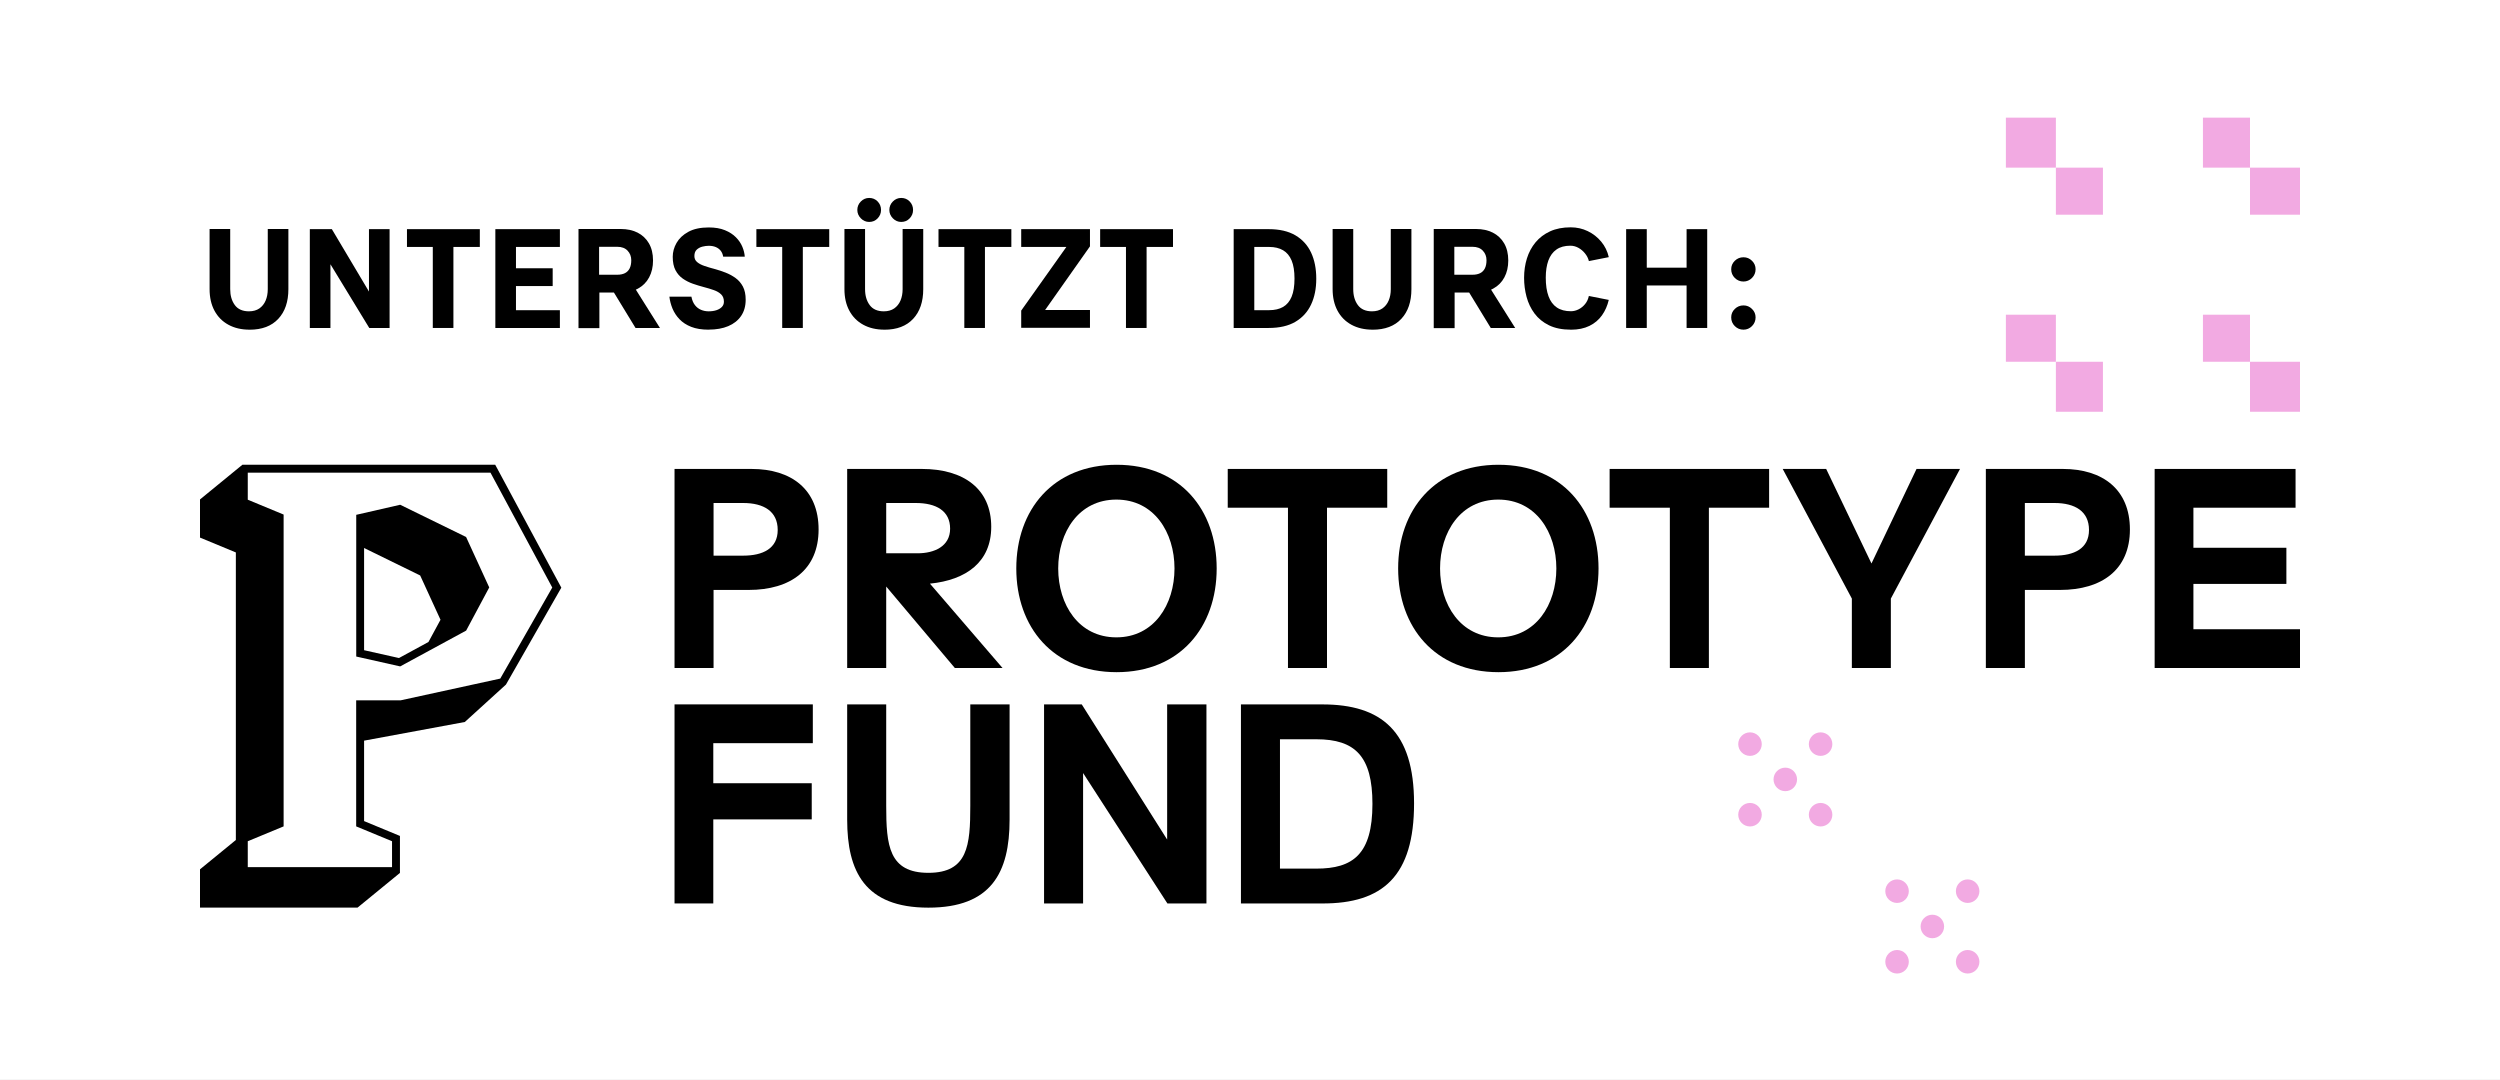
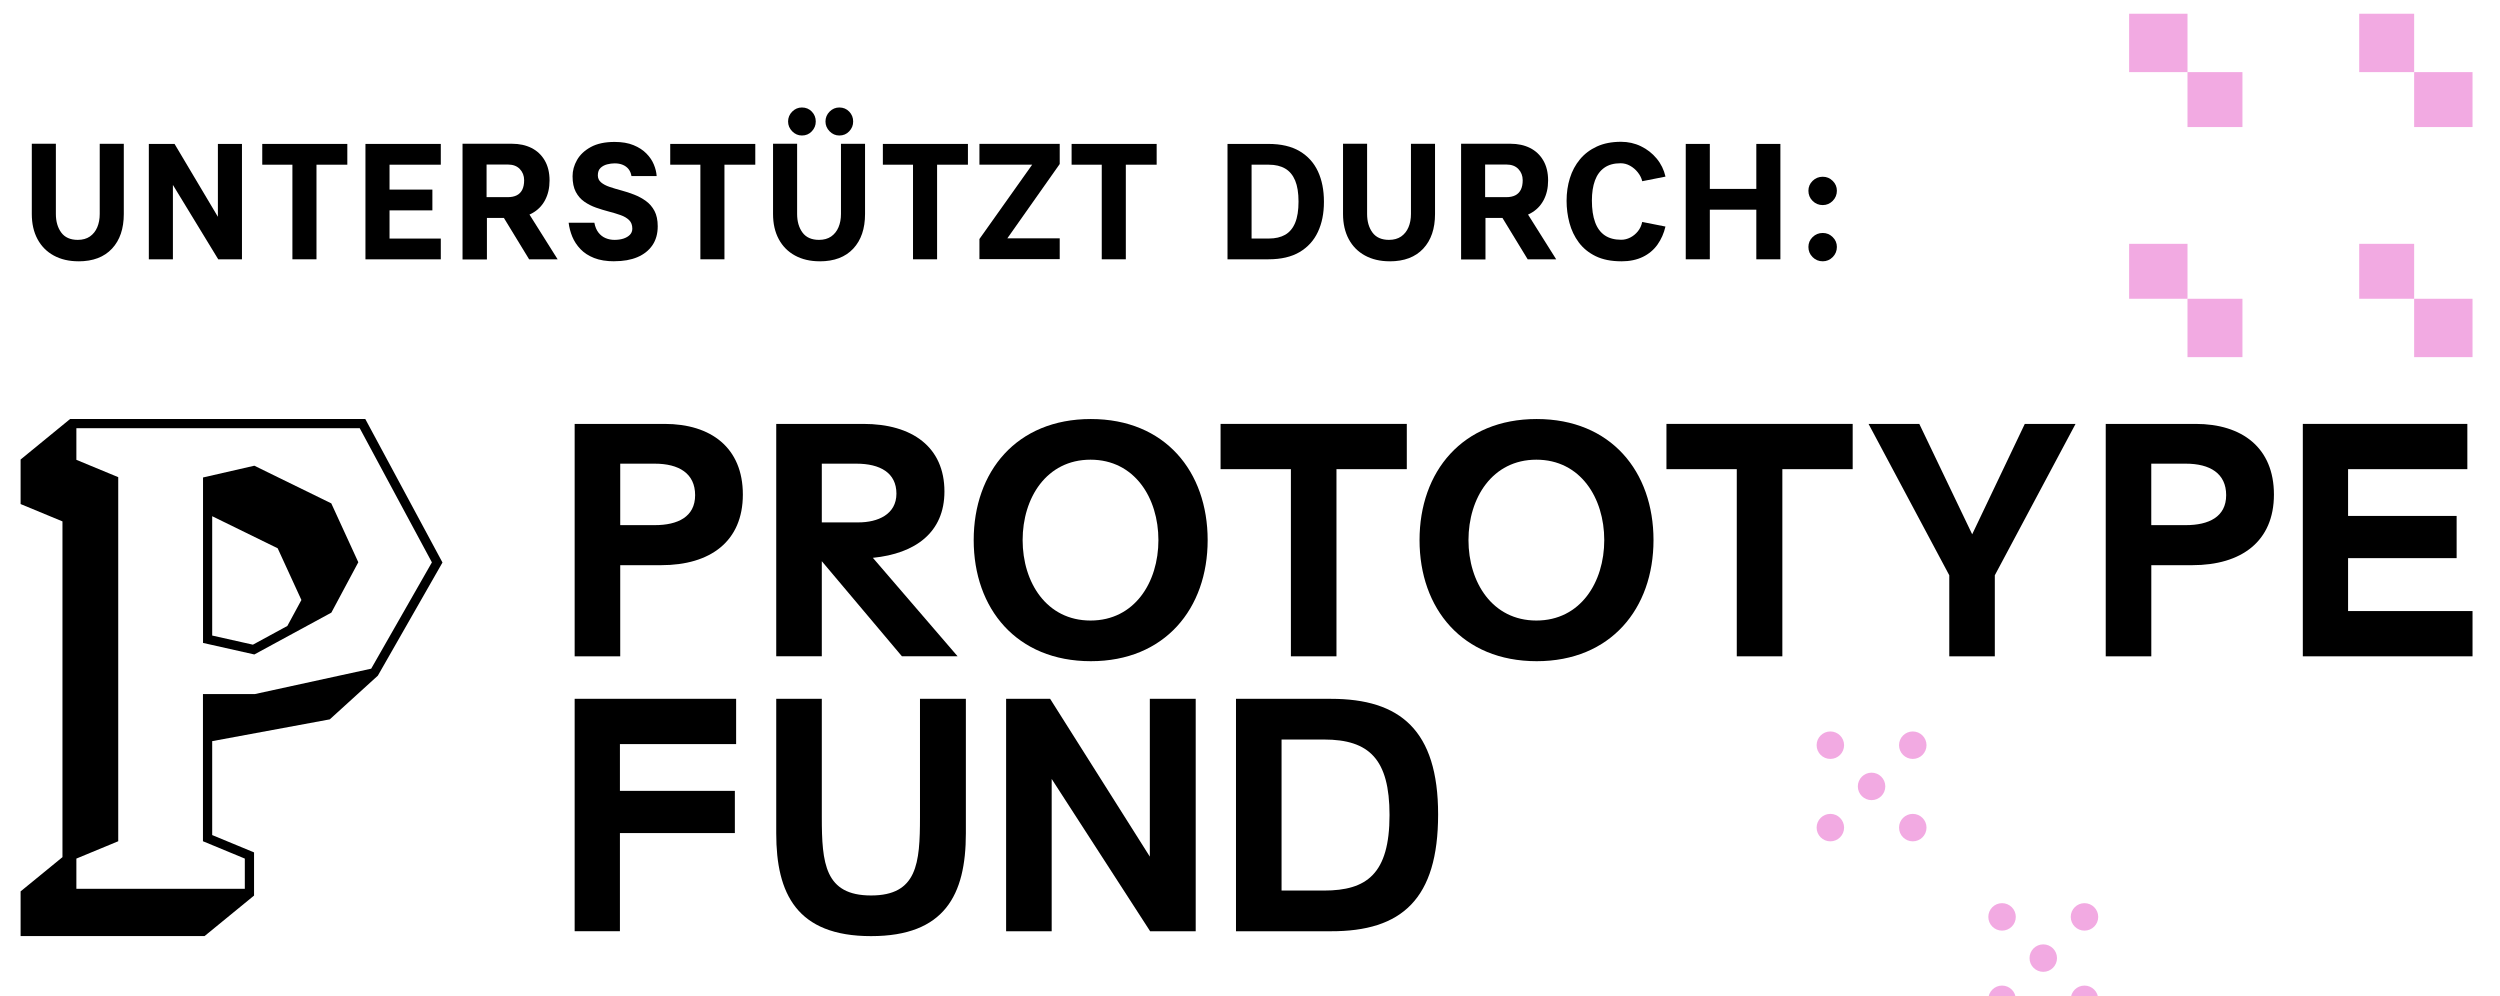
- <svg xmlns="http://www.w3.org/2000/svg" viewBox="0 0 850 367">
+ <svg xmlns="http://www.w3.org/2000/svg" viewBox="62 36 728 290">
  <defs>
    <style>
      .cls-1 {
        fill: none;
      }

      .cls-2 {
        fill: #f2aae2;
      }

      .cls-3 {
        clip-path: url(#clippath-1);
      }

      .cls-4 {
        fill-rule: evenodd;
      }

      .cls-5 {
        fill: #fff;
      }

      .cls-6 {
        clip-path: url(#clippath);
      }
    </style>
    <clipPath id="clippath">
      <rect class="cls-1" x="582" y="240" width="100" height="100" />
    </clipPath>
    <clipPath id="clippath-1">
      <rect class="cls-1" x="582" y="240" width="100" height="100" />
    </clipPath>
  </defs>
  <g id="Hintergrund">
    <rect class="cls-5" width="850" height="367" />
  </g>
  <g id="Logo">
    <g id="PrototypeFund_logo_dark">
      <path class="cls-4" d="M82.42,158.01h85.95l22.48,41.79-18.82,32.95-14,12.73-34.24,6.34v27.35l12.19,5.05v12.57l-14.42,11.8h-53.56v-13.02l12.19-9.97v-97.77l-12.19-5.05v-12.97l14.42-11.8ZM133.29,294.82h-49.05v-8.8l12.19-5.05v-106.02l-12.19-5.05v-9.2h82.52l21.01,39.06-17.68,30.96-33.86,7.39h-15.13v42.86l12.19,5.05v8.8ZM136.07,171.62l22.4,10.96,7.87,17.15-7.85,14.67-22.43,12.18-14.94-3.36v-48.18l14.96-3.43ZM145.67,218.29l4.1-7.57-6.91-15.06-19.07-9.34v34.75l11.86,2.66,10.02-5.45Z" />
      <path d="M449.44,307.18h-27.52v-67.68h27.69c20.04,0,31.17,9.08,31.17,33.66s-10.51,34.11-31.34,34.02ZM435.19,295.33h12.38c12.38,0,19.06-4.81,19.06-21.99,0-16.21-5.88-21.99-19.06-21.99h-12.38v43.99Z" />
      <path d="M354.98,307.18v-67.68h12.82l29.03,45.95v-45.95h13.36v67.68h-13.27l-28.67-44.35v44.35h-13.27Z" />
      <path d="M315.64,308.6c-21.64,0-27.6-12.38-27.6-29.92v-39.18h13.27v34.46c0,13.45.89,22.8,14.34,22.8s14.25-9.35,14.25-22.8v-34.46h13.36v39.18c0,17.99-6.23,29.92-27.6,29.92Z" />
      <path d="M276.36,252.68h-33.84v13.62h33.47v12.29h-33.47v28.58h-13.18v-67.68h47.02v13.18Z" />
      <path d="M745.76,213.94h36.24v13.18h-49.42v-67.68h47.91v13.18h-34.73v13.62h31.61v12.29h-31.61v15.41Z" />
      <path d="M675.19,227.12v-67.68h26.18c13.53,0,22.8,6.95,22.8,20.57s-9.44,20.57-23.78,20.57h-11.93v26.54h-13.27ZM688.45,188.92h10.06c6.68,0,11.75-2.4,11.75-8.73s-4.72-9.17-11.75-9.17h-10.06v17.9Z" />
      <path d="M629.63,227.12v-23.6l-23.51-44.08h14.78l15.4,32.15,15.32-32.15h14.78l-23.51,44.08v23.6h-13.27Z" />
      <path d="M601.5,172.62h-20.48v54.5h-13.27v-54.5h-20.48v-13.18h54.23v13.18Z" />
      <path d="M509.48,228.54c-21.64,0-34.11-15.32-34.11-35.26s12.47-35.26,34.11-35.26,34.02,15.32,34.02,35.26-12.47,35.26-34.02,35.26ZM509.39,216.7c12.82,0,19.77-11.13,19.77-23.42s-6.95-23.42-19.77-23.42-19.77,11.13-19.77,23.42,6.95,23.42,19.77,23.42Z" />
      <path d="M471.66,172.62h-20.48v54.5h-13.27v-54.5h-20.48v-13.18h54.23v13.18Z" />
      <path d="M379.65,228.54c-21.64,0-34.11-15.32-34.11-35.26s12.47-35.26,34.11-35.26,34.02,15.32,34.02,35.26-12.47,35.26-34.02,35.26ZM379.56,216.7c12.82,0,19.77-11.13,19.77-23.42s-6.95-23.42-19.77-23.42-19.77,11.13-19.77,23.42,6.95,23.42,19.77,23.42Z" />
      <path d="M288.04,227.12v-67.68h25.38c14.25,0,23.6,6.77,23.6,19.68,0,11.93-8.46,18.08-20.84,19.32l24.67,28.67h-16.21l-23.33-27.69v27.69h-13.27ZM301.31,188.12h10.69c5.61,0,11.04-2.32,11.04-8.37s-4.72-8.73-11.67-8.73h-10.06v17.1Z" />
      <path d="M229.34,227.12v-67.68h26.18c13.54,0,22.8,6.95,22.8,20.57s-9.44,20.57-23.78,20.57h-11.93v26.54h-13.27ZM242.61,188.92h10.06c6.68,0,11.75-2.4,11.75-8.73s-4.72-9.17-11.75-9.17h-10.06v17.9Z" />
    </g>
    <g>
      <rect class="cls-1" x="68" y="77.91" width="625.12" height="81" />
      <path d="M84.85,112.09c-2.75,0-5.15-.56-7.2-1.68-2.05-1.12-3.62-2.71-4.73-4.78s-1.66-4.5-1.66-7.32v-20.45h7.01v20.45c0,2.18.52,3.98,1.56,5.4,1.04,1.42,2.65,2.14,4.82,2.14,1.41,0,2.58-.33,3.53-.98.94-.66,1.66-1.55,2.14-2.69.48-1.14.72-2.42.72-3.86v-20.45h7.01v20.45c0,4.26-1.14,7.62-3.43,10.08-2.29,2.46-5.54,3.7-9.77,3.7Z" />
      <path d="M105.34,111.51v-33.6h7.49l14.16,23.81h-1.54v-23.81h7.01v33.6h-6.91l-14.74-24.19h1.54v24.19h-7.01Z" />
      <path d="M147.15,111.51v-27.55h-8.78v-6.05h24.77v6.05h-8.98v27.55h-7.01Z" />
      <path d="M168.42,111.51v-33.6h21.94v6.05h-14.93v7.25h12.48v6.05h-12.48v8.21h14.93v6.05h-21.94Z" />
      <path d="M196.69,111.56v-33.7h14.4c2.14,0,4.03.41,5.66,1.22,1.63.82,2.92,2.02,3.86,3.62.94,1.6,1.42,3.55,1.42,5.86,0,2.18-.44,4.09-1.32,5.74-.88,1.65-2.14,2.92-3.79,3.82-1.65.9-3.62,1.34-5.93,1.34h-7.2v12.1h-7.1ZM203.69,93.41h6.19c1.02,0,1.89-.18,2.59-.53.7-.35,1.24-.9,1.61-1.63.37-.74.55-1.66.55-2.78,0-1.28-.42-2.36-1.25-3.24-.83-.88-2-1.32-3.5-1.32h-6.19v9.5ZM216.08,111.51l-7.87-12.91,7.63-.67,8.54,13.58h-8.3Z" />
      <path d="M240.94,112.09c-2.34,0-4.31-.32-5.93-.96-1.62-.64-2.94-1.5-3.98-2.59-1.04-1.09-1.83-2.3-2.38-3.62-.54-1.33-.9-2.68-1.06-4.06h7.49c.22,1.18.62,2.14,1.2,2.88.58.74,1.27,1.27,2.09,1.61s1.67.5,2.57.5c.99,0,1.87-.13,2.64-.38.77-.26,1.38-.62,1.85-1.1.46-.48.7-1.07.7-1.78,0-1.06-.31-1.89-.94-2.5s-1.46-1.1-2.5-1.46c-1.04-.37-2.18-.71-3.41-1.03-1.23-.32-2.46-.7-3.7-1.13-1.23-.43-2.37-1.01-3.41-1.73-1.04-.72-1.87-1.67-2.5-2.86-.62-1.18-.94-2.7-.94-4.56,0-1.63.43-3.21,1.3-4.73.86-1.52,2.2-2.78,4.01-3.77,1.81-.99,4.12-1.49,6.94-1.49,2.14,0,3.98.31,5.5.94,1.52.62,2.77,1.43,3.74,2.42.98.99,1.7,2.06,2.18,3.22s.75,2.27.82,3.36h-7.34c-.13-.8-.41-1.47-.84-2.02-.43-.54-.99-.96-1.68-1.25-.69-.29-1.48-.43-2.38-.43-.7,0-1.43.1-2.18.29-.75.19-1.39.54-1.92,1.03-.53.5-.79,1.22-.79,2.18,0,.83.31,1.51.94,2.04.62.53,1.46.97,2.5,1.32,1.04.35,2.18.7,3.43,1.03s2.49.74,3.72,1.22,2.37,1.1,3.41,1.85c1.04.75,1.87,1.72,2.5,2.9.62,1.18.94,2.67.94,4.46,0,2.18-.52,4.02-1.56,5.54-1.04,1.52-2.5,2.67-4.37,3.46s-4.09,1.18-6.65,1.18Z" />
      <path d="M265.95,111.51v-27.55h-8.78v-6.05h24.77v6.05h-8.98v27.55h-7.01Z" />
      <path d="M300.7,112.09c-2.75,0-5.15-.56-7.2-1.68-2.05-1.12-3.62-2.71-4.73-4.78s-1.66-4.5-1.66-7.32v-20.45h7.01v20.45c0,2.18.52,3.98,1.56,5.4,1.04,1.42,2.65,2.14,4.82,2.14,1.41,0,2.58-.33,3.53-.98.94-.66,1.66-1.55,2.14-2.69.48-1.14.72-2.42.72-3.86v-20.45h7.01v20.45c0,4.26-1.14,7.62-3.43,10.08-2.29,2.46-5.54,3.7-9.77,3.7ZM295.52,75.46c-1.09,0-2.03-.41-2.83-1.22-.8-.82-1.2-1.77-1.2-2.86s.4-2.08,1.2-2.88c.8-.8,1.74-1.2,2.83-1.2,1.15,0,2.11.4,2.88,1.2.77.8,1.15,1.76,1.15,2.88s-.38,2.04-1.15,2.86-1.73,1.22-2.88,1.22ZM306.41,75.46c-1.09,0-2.03-.41-2.83-1.22-.8-.82-1.2-1.77-1.2-2.86s.4-2.08,1.2-2.88c.8-.8,1.74-1.2,2.83-1.2,1.15,0,2.11.4,2.88,1.2.77.8,1.15,1.76,1.15,2.88s-.38,2.04-1.15,2.86-1.73,1.22-2.88,1.22Z" />
      <path d="M327.87,111.51v-27.55h-8.78v-6.05h24.77v6.05h-8.98v27.55h-7.01Z" />
      <path d="M347.21,111.46v-5.86l15.36-21.65h-15.36v-6.05h23.38v5.86l-15.26,21.65h15.26v6.05h-23.38Z" />
      <path d="M382.83,111.51v-27.55h-8.78v-6.05h24.77v6.05h-8.98v27.55h-7.01Z" />
      <path d="M419.45,111.51v-33.6h11.9c3.68,0,6.71.7,9.1,2.11,2.38,1.41,4.16,3.37,5.33,5.88,1.17,2.51,1.75,5.46,1.75,8.86s-.58,6.25-1.75,8.76c-1.17,2.51-2.95,4.47-5.33,5.88-2.38,1.41-5.42,2.11-9.1,2.11h-11.9ZM426.46,105.46h5.04c1.89,0,3.47-.37,4.75-1.1,1.28-.74,2.25-1.9,2.9-3.48.66-1.58.98-3.64.98-6.17s-.33-4.58-.98-6.14c-.66-1.57-1.62-2.73-2.9-3.48-1.28-.75-2.86-1.13-4.75-1.13h-5.04v21.5Z" />
      <path d="M466.68,112.09c-2.75,0-5.15-.56-7.2-1.68-2.05-1.12-3.62-2.71-4.73-4.78-1.1-2.06-1.66-4.5-1.66-7.32v-20.45h7.01v20.45c0,2.18.52,3.98,1.56,5.4,1.04,1.42,2.65,2.14,4.82,2.14,1.41,0,2.58-.33,3.53-.98.94-.66,1.66-1.55,2.14-2.69.48-1.14.72-2.42.72-3.86v-20.45h7.01v20.45c0,4.26-1.14,7.62-3.43,10.08-2.29,2.46-5.54,3.7-9.77,3.7Z" />
      <path d="M487.47,111.56v-33.7h14.4c2.14,0,4.03.41,5.66,1.22,1.63.82,2.92,2.02,3.86,3.62.94,1.6,1.42,3.55,1.42,5.86,0,2.18-.44,4.09-1.32,5.74-.88,1.65-2.14,2.92-3.79,3.82-1.65.9-3.62,1.34-5.93,1.34h-7.2v12.1h-7.1ZM494.47,93.41h6.19c1.02,0,1.89-.18,2.59-.53.7-.35,1.24-.9,1.61-1.63.37-.74.55-1.66.55-2.78,0-1.28-.42-2.36-1.25-3.24-.83-.88-2-1.32-3.5-1.32h-6.19v9.5ZM506.86,111.51l-7.87-12.91,7.63-.67,8.54,13.58h-8.3Z" />
      <path d="M534.12,112.09c-2.94,0-5.43-.5-7.46-1.49-2.03-.99-3.67-2.33-4.92-4.01-1.25-1.68-2.15-3.57-2.71-5.66-.56-2.1-.84-4.25-.84-6.46,0-2.34.32-4.54.96-6.6.64-2.06,1.62-3.89,2.93-5.47,1.31-1.58,2.96-2.83,4.94-3.74,1.98-.91,4.32-1.37,7.01-1.37,2.08,0,4.02.43,5.81,1.3,1.79.86,3.32,2.06,4.58,3.58,1.26,1.52,2.12,3.27,2.57,5.26l-6.77,1.34c-.22-.93-.66-1.79-1.3-2.59-.64-.8-1.39-1.44-2.26-1.92-.86-.48-1.78-.72-2.74-.72-1.92,0-3.5.43-4.73,1.3-1.23.86-2.14,2.1-2.74,3.72-.59,1.62-.89,3.56-.89,5.83,0,2.53.31,4.64.94,6.34.62,1.7,1.57,2.97,2.83,3.82,1.26.85,2.86,1.27,4.78,1.27.9,0,1.77-.22,2.62-.65.85-.43,1.58-1.03,2.21-1.8s1.05-1.68,1.27-2.74l6.77,1.34c-.45,1.95-1.22,3.7-2.3,5.23-1.09,1.54-2.51,2.74-4.27,3.6-1.76.86-3.86,1.3-6.29,1.3Z" />
      <path d="M552.89,111.51v-33.6h7.01v13.1h13.54v-13.1h7.01v33.6h-7.01v-14.45h-13.54v14.45h-7.01Z" />
      <path d="M592.78,95.72c-1.15,0-2.14-.41-2.95-1.22-.82-.82-1.22-1.8-1.22-2.95s.41-2.08,1.22-2.88c.82-.8,1.8-1.2,2.95-1.2s2.09.4,2.9,1.2c.82.8,1.22,1.76,1.22,2.88s-.41,2.14-1.22,2.95-1.78,1.22-2.9,1.22ZM592.78,112.09c-1.15,0-2.14-.41-2.95-1.22-.82-.82-1.22-1.8-1.22-2.95s.41-2.08,1.22-2.88c.82-.8,1.8-1.2,2.95-1.2s2.09.4,2.9,1.2c.82.8,1.22,1.76,1.22,2.88s-.41,2.14-1.22,2.95-1.78,1.22-2.9,1.22Z" />
    </g>
  </g>
  <g id="Pattern">
    <g id="shape-08">
      <path class="cls-2" d="M682,40h17v17h-17v-17Z" />
      <path class="cls-2" d="M765,123h17v17h-17v-17Z" />
      <path class="cls-2" d="M699,57h16v16h-16v-16Z" />
      <path class="cls-2" d="M749,107h16v16h-16v-16Z" />
      <path class="cls-2" d="M749,40h16v17h-16v-17Z" />
      <path class="cls-2" d="M682,107h17v16h-17v-16Z" />
      <path class="cls-2" d="M765,57h17v16h-17v-16Z" />
      <path class="cls-2" d="M699,123h16v17h-16v-17Z" />
    </g>
    <g id="shape-09">
      <g class="cls-6">
        <g class="cls-3">
          <path class="cls-2" d="M623,253c0,2.21-1.79,4-4,4s-4-1.79-4-4,1.79-4,4-4,4,1.79,4,4" />
          <path class="cls-2" d="M611,265c0,2.21-1.79,4-4,4s-4-1.79-4-4,1.79-4,4-4,4,1.79,4,4" />
          <path class="cls-2" d="M599,277c0,2.21-1.79,4-4,4s-4-1.79-4-4,1.79-4,4-4,4,1.79,4,4" />
          <path class="cls-2" d="M623,277c0,2.21-1.79,4-4,4s-4-1.79-4-4,1.79-4,4-4,4,1.79,4,4" />
          <path class="cls-2" d="M599,253c0,2.21-1.79,4-4,4s-4-1.79-4-4,1.79-4,4-4,4,1.79,4,4" />
          <path class="cls-2" d="M673,303c0,2.21-1.79,4-4,4s-4-1.79-4-4,1.79-4,4-4,4,1.79,4,4" />
          <path class="cls-2" d="M649,303c0,2.21-1.79,4-4,4s-4-1.79-4-4,1.79-4,4-4,4,1.79,4,4" />
          <path class="cls-2" d="M673,327c0,2.21-1.79,4-4,4s-4-1.79-4-4,1.79-4,4-4,4,1.79,4,4" />
          <path class="cls-2" d="M661,315c0,2.21-1.79,4-4,4s-4-1.79-4-4,1.79-4,4-4,4,1.79,4,4" />
          <path class="cls-2" d="M649,327c0,2.21-1.79,4-4,4s-4-1.79-4-4,1.79-4,4-4,4,1.79,4,4" />
        </g>
      </g>
    </g>
  </g>
</svg>
